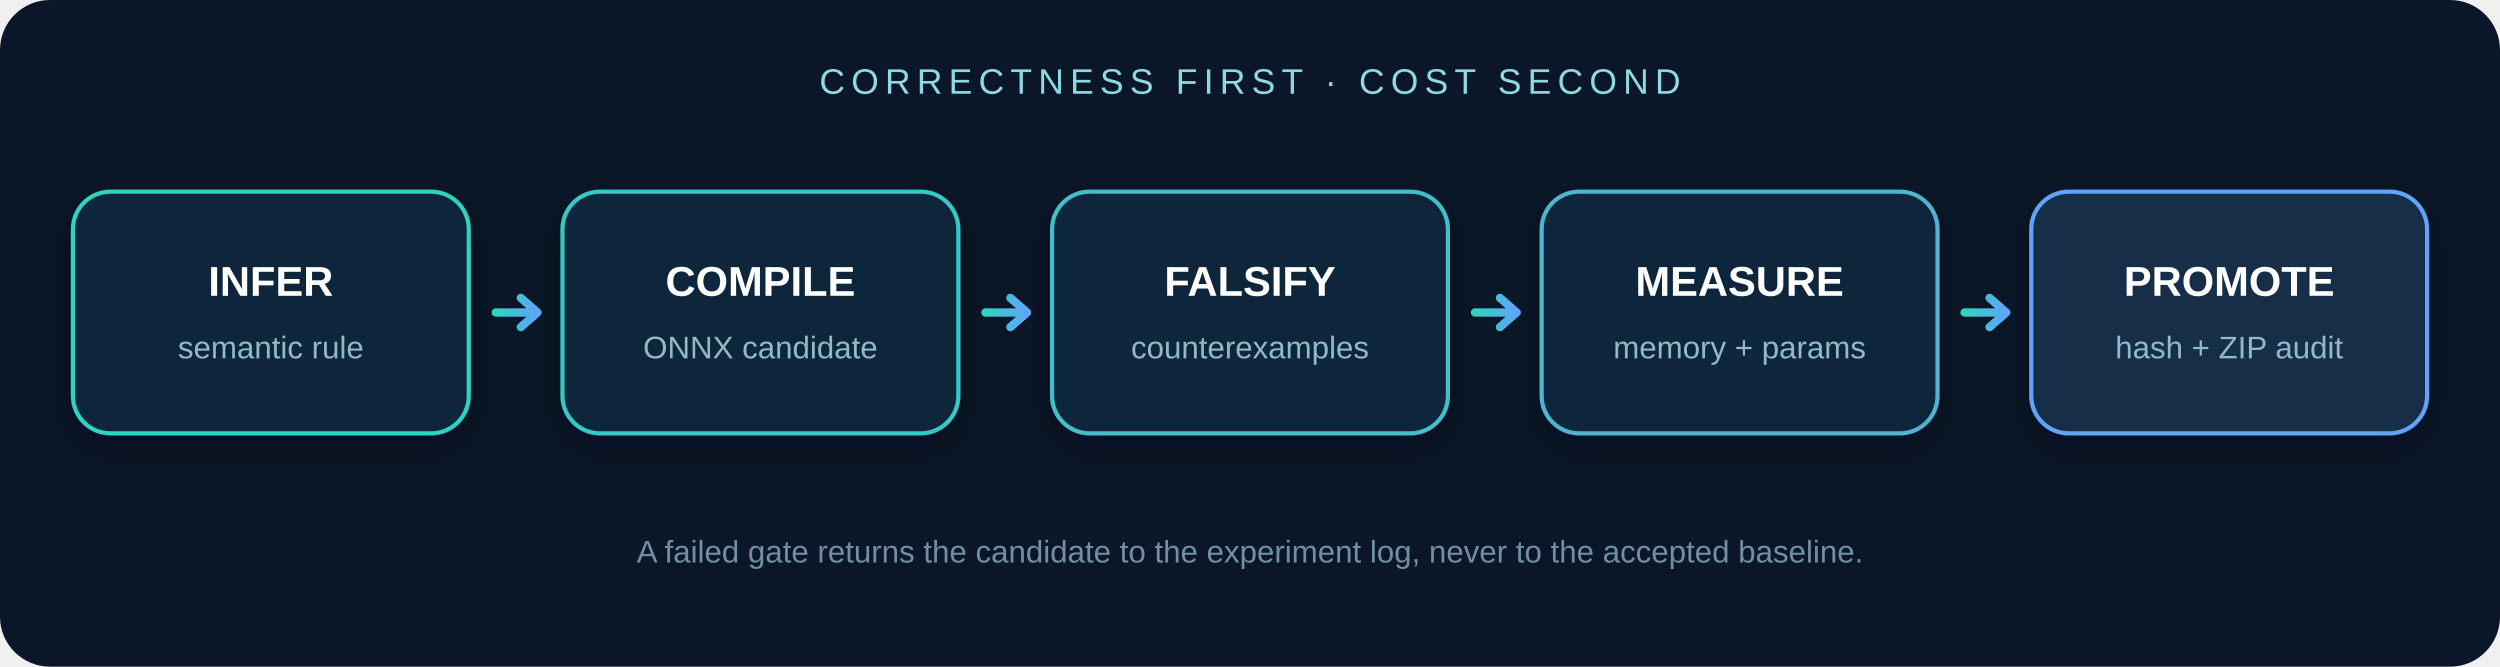
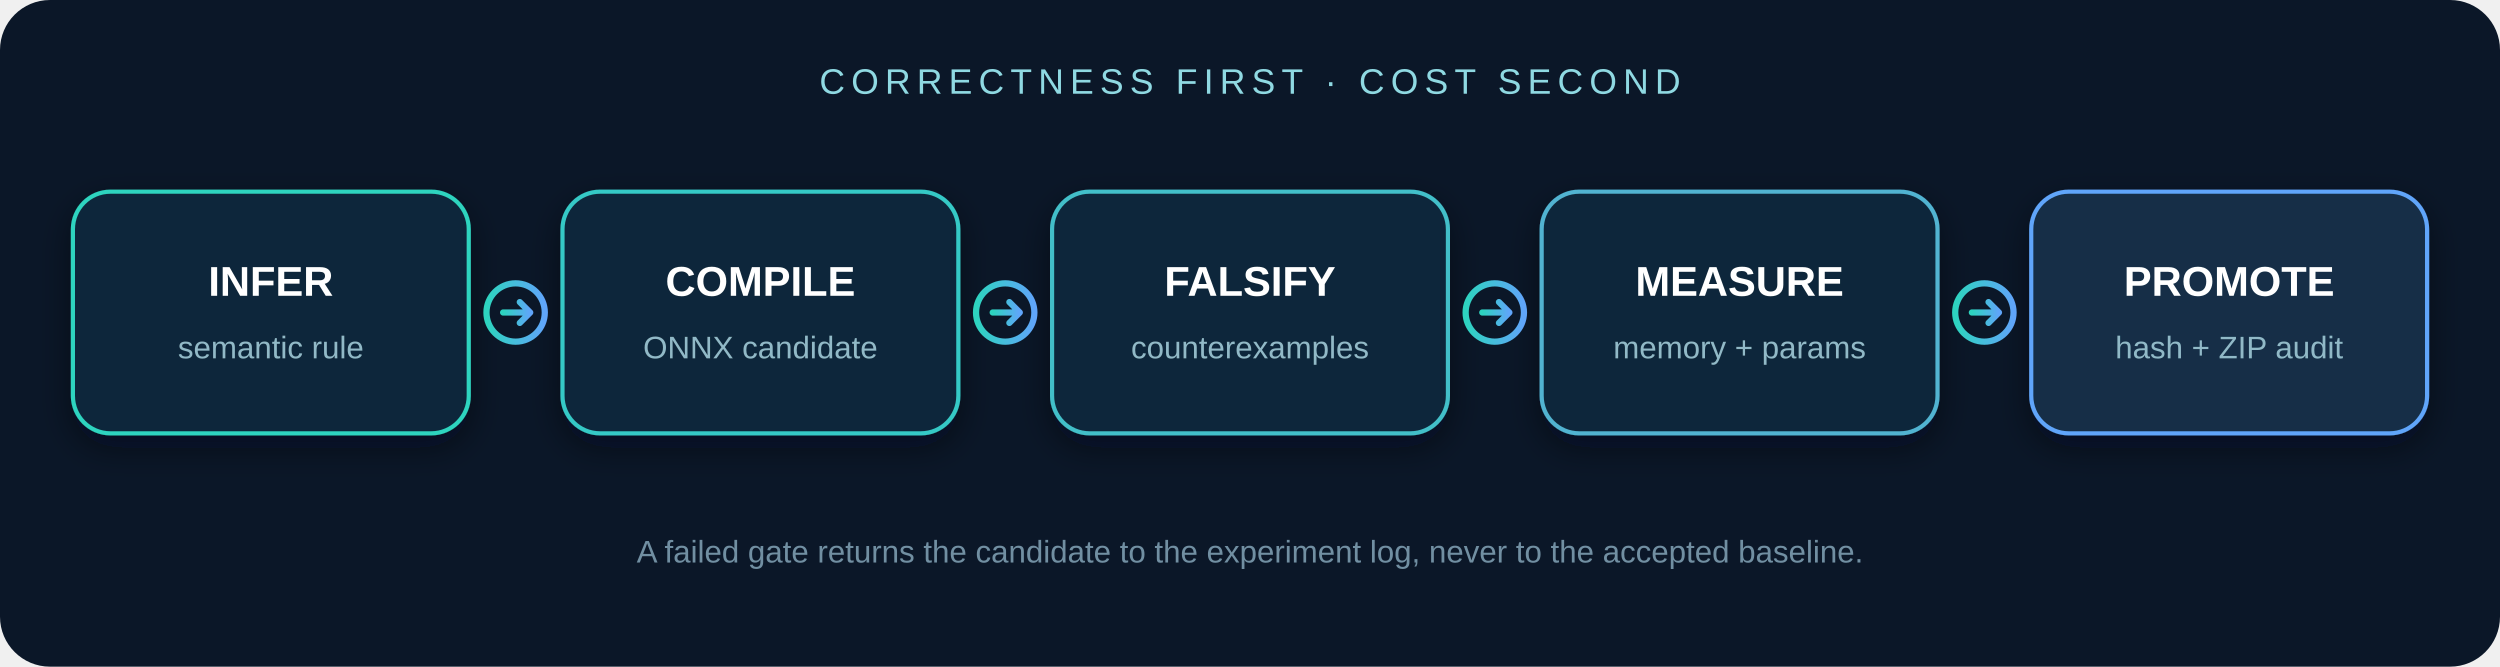
<svg xmlns="http://www.w3.org/2000/svg" width="1200" height="320" viewBox="0 0 1200 320" role="img" aria-labelledby="title desc">
  <defs>
    <linearGradient id="line" x1="0" y1="0" x2="1" y2="0">
      <stop stop-color="#2dd4bf" />
      <stop offset="1" stop-color="#60a5fa" />
    </linearGradient>
    <filter id="shadow" x="-20%" y="-20%" width="140%" height="140%">
      <feDropShadow dx="0" dy="6" stdDeviation="8" flood-color="#020617" flood-opacity=".45" />
    </filter>
  </defs>
  <rect width="1200" height="320" rx="24" fill="#0b1728" />
  <text x="600" y="45" fill="#8fd9e2" font-family="Segoe UI,Arial,sans-serif" font-size="17" letter-spacing="3" text-anchor="middle">CORRECTNESS FIRST · COST SECOND</text>
  <g font-family="Segoe UI,Arial,sans-serif" text-anchor="middle" filter="url(#shadow)">
    <g transform="translate(35 92)">
      <rect width="190" height="116" rx="18" fill="#10283a" stroke="#2dd4bf" stroke-width="2" />
      <text x="95" y="50" fill="#fff" font-size="20" font-weight="600">INFER</text>
      <text x="95" y="80" fill="#91b9c7" font-size="15">semantic rule</text>
    </g>
    <g transform="translate(270 92)">
      <rect width="190" height="116" rx="18" fill="#10283a" stroke="#36c9c6" stroke-width="2" />
      <text x="95" y="50" fill="#fff" font-size="20" font-weight="600">COMPILE</text>
      <text x="95" y="80" fill="#91b9c7" font-size="15">ONNX candidate</text>
    </g>
    <g transform="translate(505 92)">
      <rect width="190" height="116" rx="18" fill="#10283a" stroke="#43bfc9" stroke-width="2" />
      <text x="95" y="50" fill="#fff" font-size="20" font-weight="600">FALSIFY</text>
      <text x="95" y="80" fill="#91b9c7" font-size="15">counterexamples</text>
    </g>
    <g transform="translate(740 92)">
      <rect width="190" height="116" rx="18" fill="#10283a" stroke="#51b3d1" stroke-width="2" />
      <text x="95" y="50" fill="#fff" font-size="20" font-weight="600">MEASURE</text>
      <text x="95" y="80" fill="#91b9c7" font-size="15">memory + params</text>
    </g>
    <g transform="translate(975 92)">
      <rect width="190" height="116" rx="18" fill="#142f47" stroke="#60a5fa" stroke-width="2" />
      <text x="95" y="50" fill="#fff" font-size="20" font-weight="600">PROMOTE</text>
      <text x="95" y="80" fill="#91b9c7" font-size="15">hash + ZIP audit</text>
    </g>
  </g>
-   <g stroke="url(#line)" stroke-width="4" fill="none" stroke-linecap="round" stroke-linejoin="round">
-     <path d="M238 150h19m-7-7 8 7-8 7" />
-     <path d="M473 150h19m-7-7 8 7-8 7" />
-     <path d="M708 150h19m-7-7 8 7-8 7" />
-     <path d="M943 150h19m-7-7 8 7-8 7" />
+   <g fill="#0b1728" stroke="url(#line)" stroke-width="3" stroke-linecap="round" stroke-linejoin="round">
+     <g transform="translate(247.5 150)">
+       <circle r="14" />
+       <path d="M-6 0H7M2-5l5 5-5 5" fill="none" />
+     </g>
+     <g transform="translate(482.5 150)">
+       <circle r="14" />
+       <path d="M-6 0H7M2-5l5 5-5 5" fill="none" />
+     </g>
+     <g transform="translate(717.5 150)">
+       <circle r="14" />
+       <path d="M-6 0H7M2-5l5 5-5 5" fill="none" />
+     </g>
+     <g transform="translate(952.5 150)">
+       <circle r="14" />
+       <path d="M-6 0H7M2-5l5 5-5 5" fill="none" />
+     </g>
  </g>
  <text x="600" y="270" fill="#718fa2" font-family="Segoe UI,Arial,sans-serif" font-size="15" text-anchor="middle">A failed gate returns the candidate to the experiment log, never to the accepted baseline.</text>
</svg>
